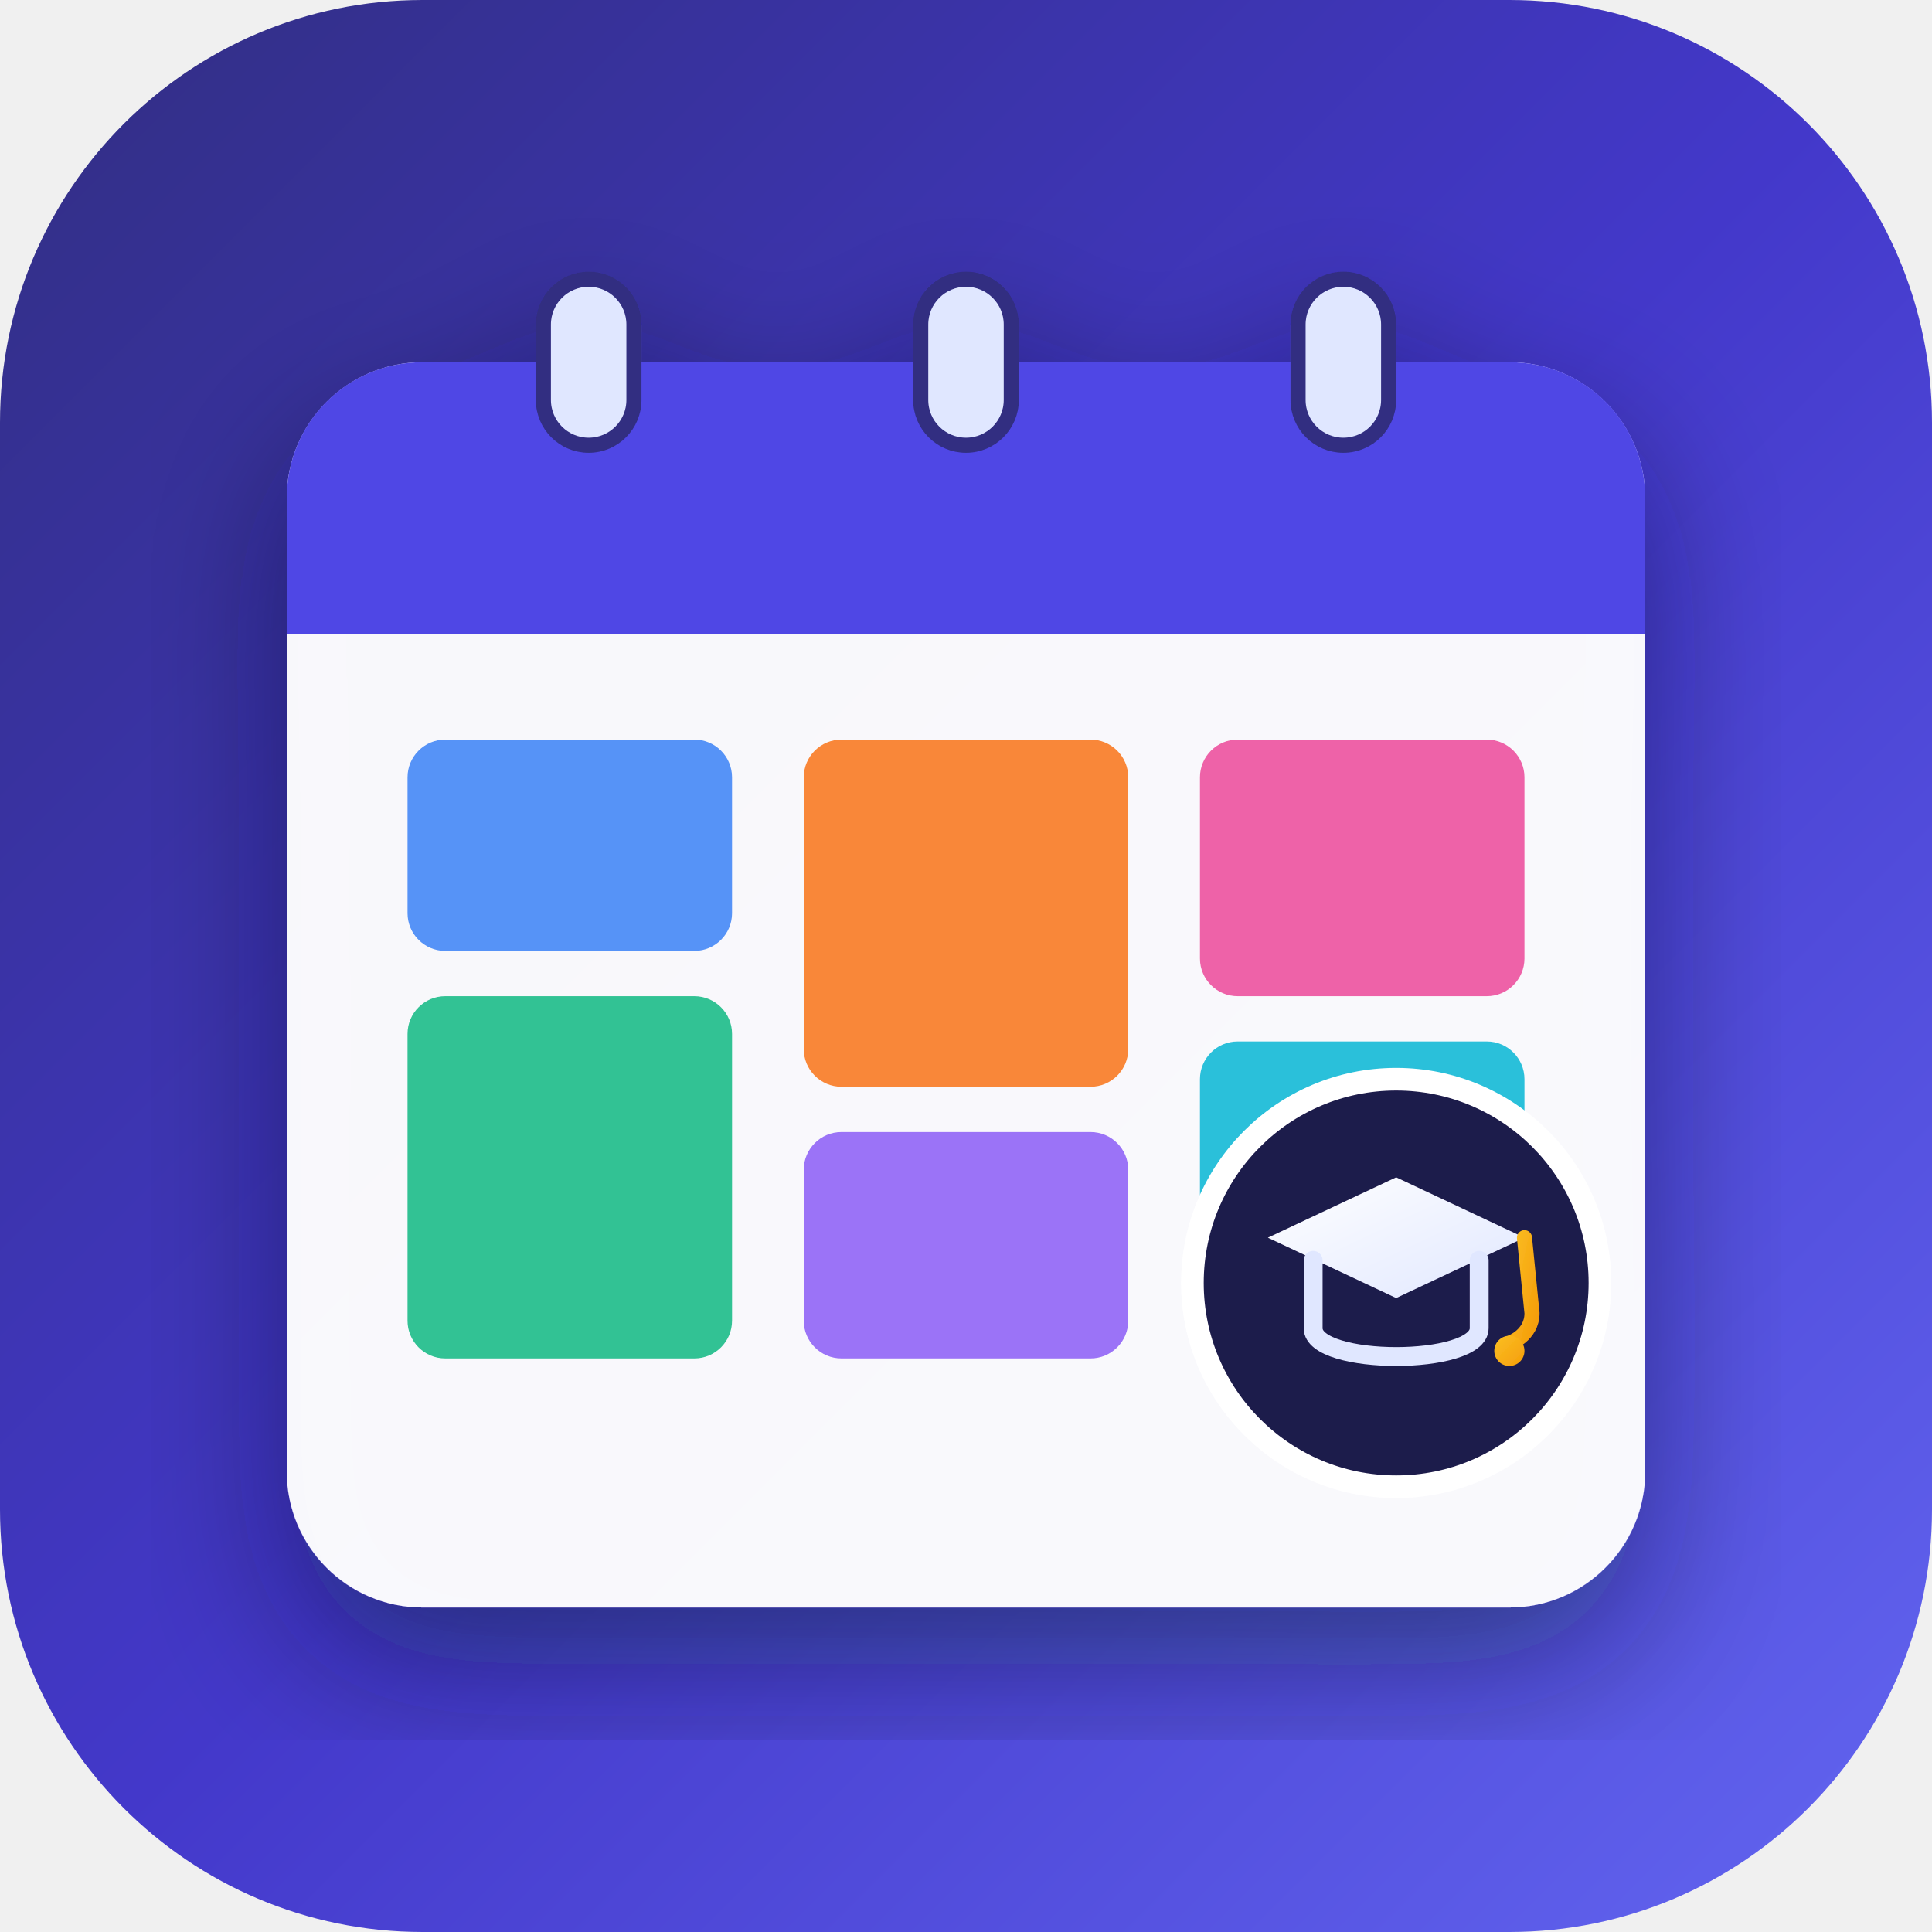
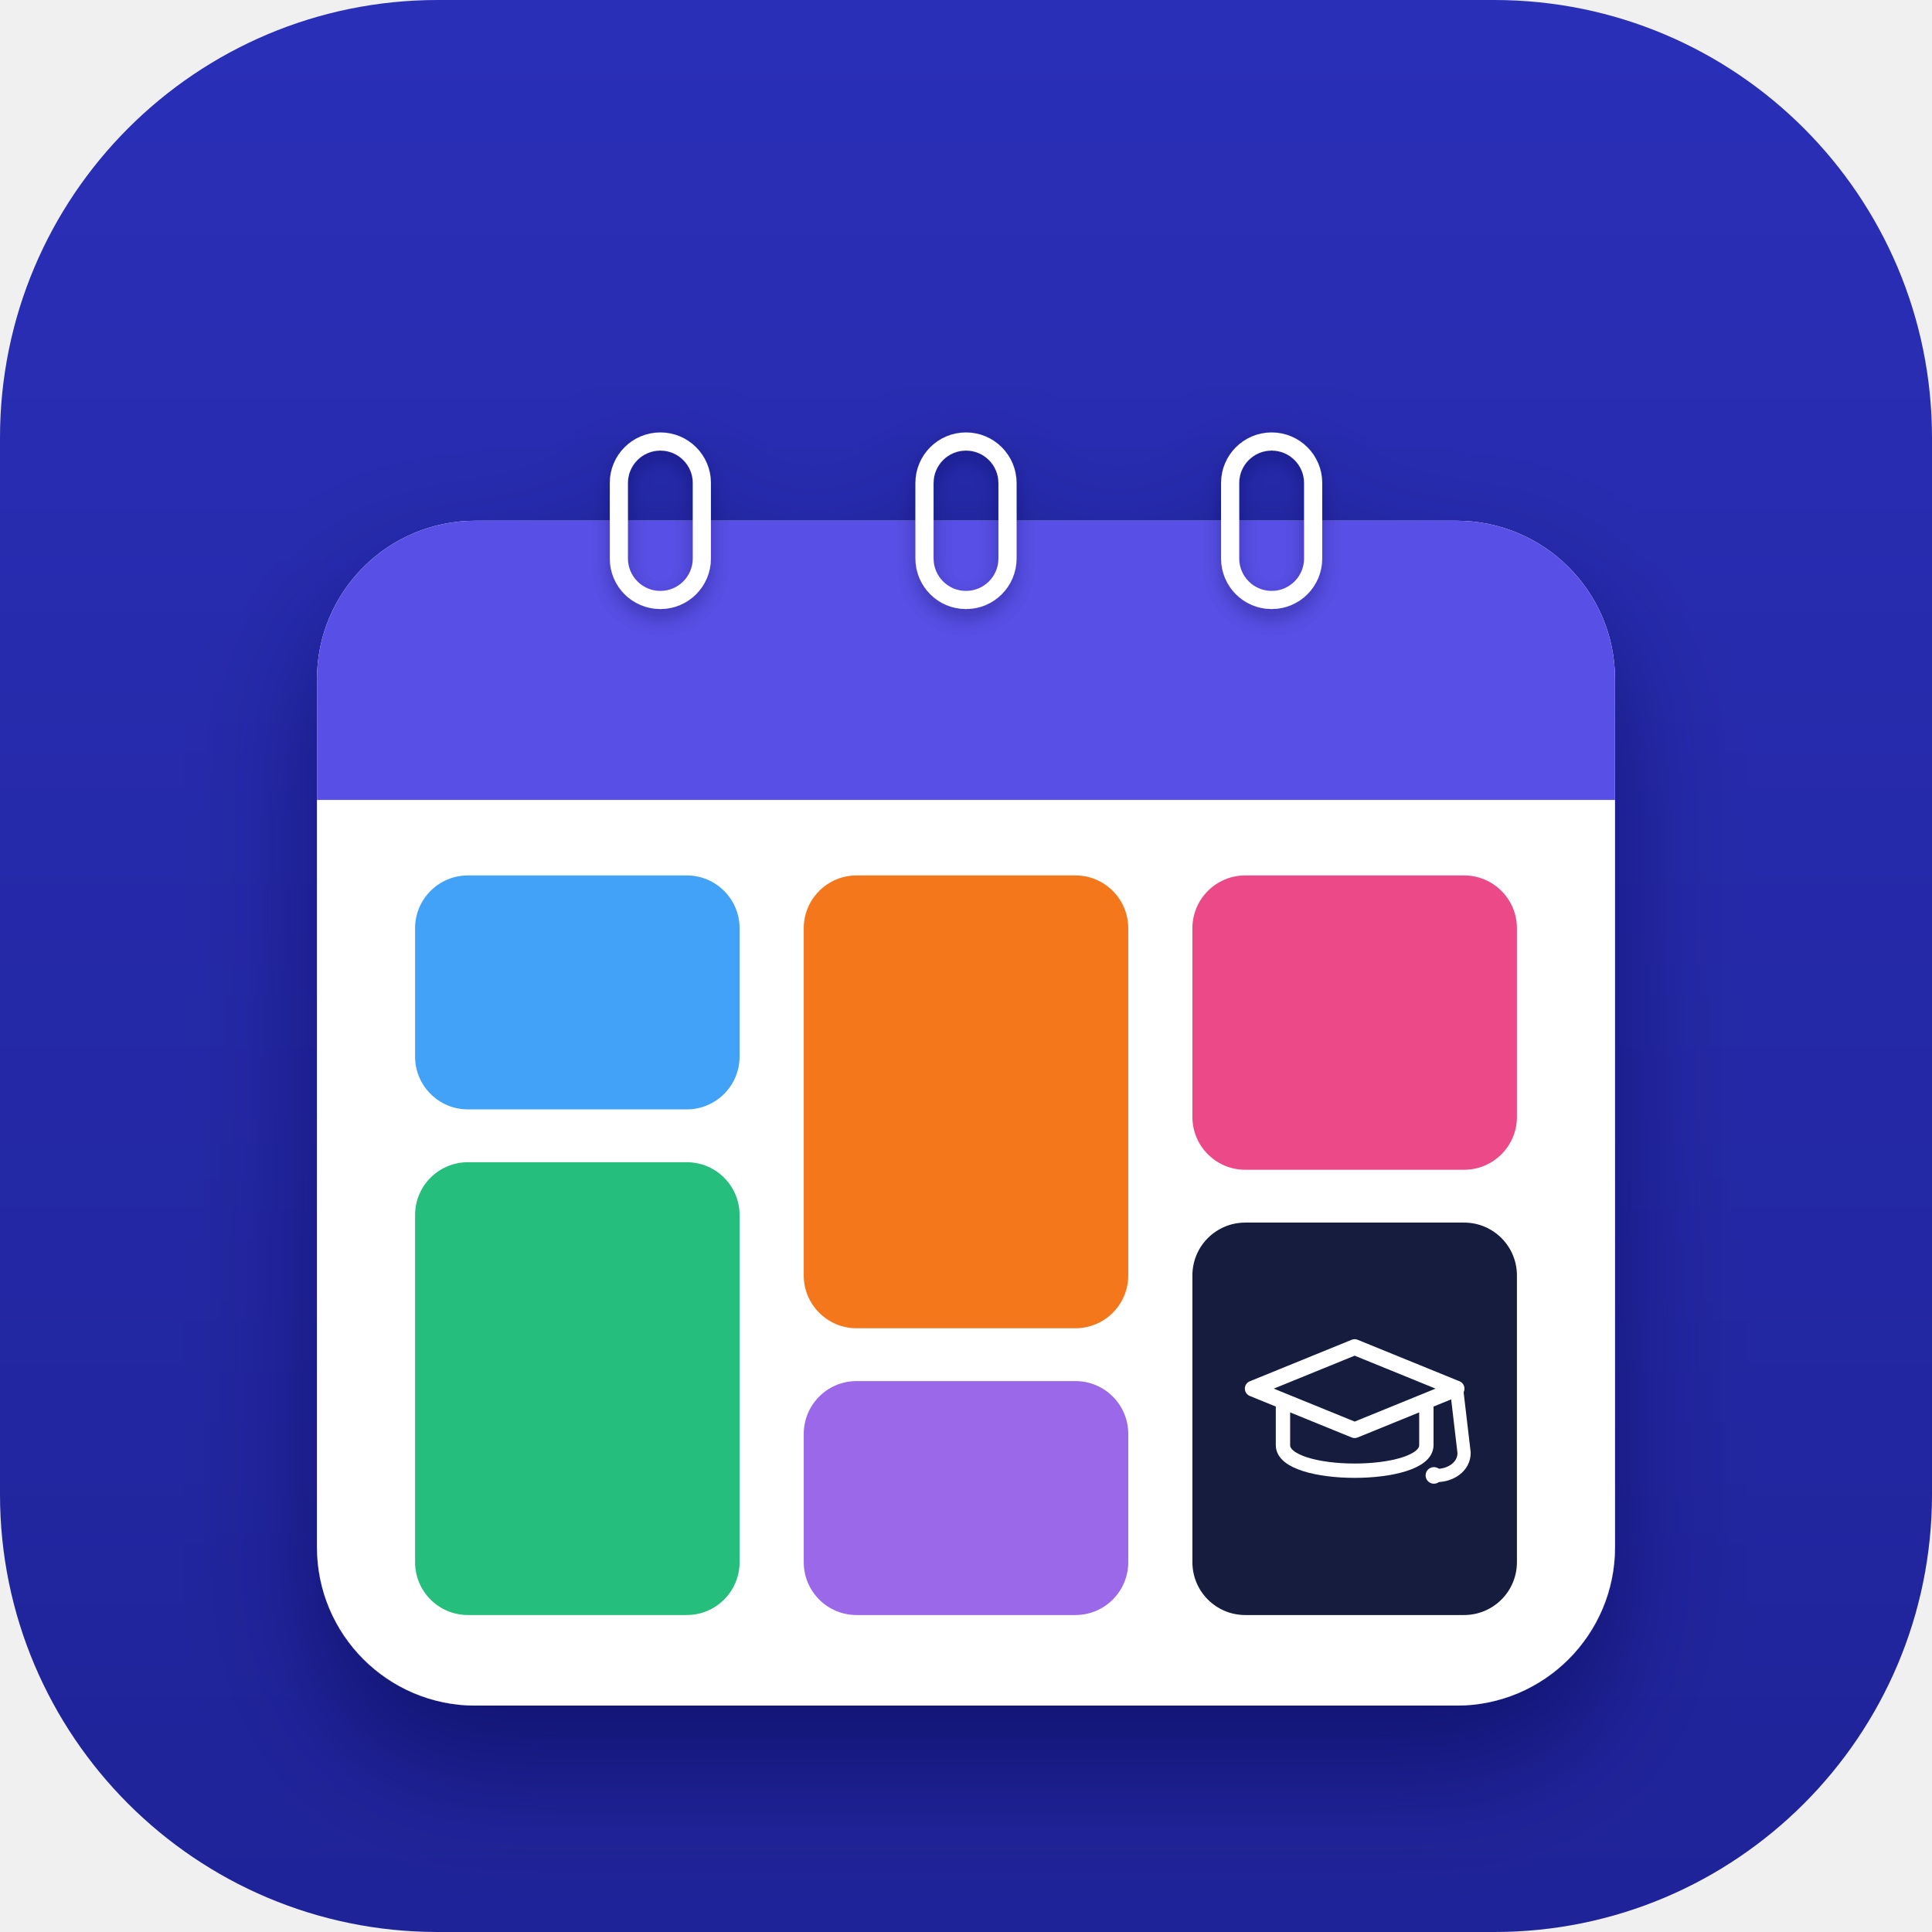
<svg xmlns="http://www.w3.org/2000/svg" viewBox="0 0 512 512" width="512" height="512">
  <defs>
-     <linearGradient id="bgGrad" x1="0%" y1="0%" x2="100%" y2="100%">
-       <stop offset="0%" stop-color="#312e81" />
-       <stop offset="50%" stop-color="#4338ca" />
-       <stop offset="100%" stop-color="#6366f1" />
+     <linearGradient id="bgGrad" x1="0%" y1="0%" x2="0%" y2="100%">
+       <stop offset="0%" stop-color="#2a2fb8" />
+       <stop offset="100%" stop-color="#1f2398" />
    </linearGradient>
-     <linearGradient id="capGrad" x1="0%" y1="0%" x2="100%" y2="100%">
-       <stop offset="0%" stop-color="#ffffff" />
-       <stop offset="100%" stop-color="#e0e7ff" />
-     </linearGradient>
-     <linearGradient id="goldGrad" x1="0%" y1="0%" x2="100%" y2="100%">
-       <stop offset="0%" stop-color="#fbbf24" />
-       <stop offset="100%" stop-color="#f59e0b" />
-     </linearGradient>
-     <filter id="shadow" x="-10%" y="-10%" width="120%" height="120%">
-       <feDropShadow dx="0" dy="16" stdDeviation="20" flood-color="#0f172a" flood-opacity="0.45" />
+     <filter id="cardShadow" x="-20%" y="-15%" width="140%" height="145%">
+       <feDropShadow dx="0" dy="16" stdDeviation="16" flood-color="#0c103e" flood-opacity="0.48" />
    </filter>
+     <filter id="loopShadow" x="-30%" y="-20%" width="160%" height="160%">
+       <feDropShadow dx="0" dy="2.5" stdDeviation="2.5" flood-color="#0c103e" flood-opacity="0.32" />
+     </filter>
+     <clipPath id="cardClip">
+       <rect x="84" y="138" width="344" height="314" rx="42" ry="42" />
+     </clipPath>
  </defs>
-   <rect width="512" height="512" rx="112" fill="url(#bgGrad)" />
-   <g filter="url(#shadow)">
-     <rect x="76" y="96" width="360" height="330" rx="36" fill="#ffffff" fill-opacity="0.96" />
-     <path d="M 76 132 C 76 112 92 96 112 96 L 400 96 C 420 96 436 112 436 132 L 436 168 L 76 168 Z" fill="#4f46e5" />
-     <rect x="144" y="74" width="24" height="44" rx="12" fill="#e0e7ff" stroke="#312e81" stroke-width="4" />
-     <rect x="244" y="74" width="24" height="44" rx="12" fill="#e0e7ff" stroke="#312e81" stroke-width="4" />
-     <rect x="344" y="74" width="24" height="44" rx="12" fill="#e0e7ff" stroke="#312e81" stroke-width="4" />
-     <rect x="108" y="196" width="86" height="56" rx="10" fill="#3b82f6" fill-opacity="0.85" />
-     <rect x="108" y="264" width="86" height="96" rx="10" fill="#10b981" fill-opacity="0.85" />
-     <rect x="213" y="196" width="86" height="92" rx="10" fill="#f97316" fill-opacity="0.85" />
-     <rect x="213" y="300" width="86" height="60" rx="10" fill="#8b5cf6" fill-opacity="0.85" />
-     <rect x="318" y="196" width="86" height="68" rx="10" fill="#ec4899" fill-opacity="0.85" />
-     <rect x="318" y="276" width="86" height="84" rx="10" fill="#06b6d4" fill-opacity="0.85" />
-     <g transform="translate(320, 290)">
-       <circle cx="50" cy="50" r="54" fill="#1e1b4b" stroke="#ffffff" stroke-width="6" />
-       <polygon points="50,22 84,38 50,54 16,38" fill="url(#capGrad)" />
-       <path d="M 28 44 L 28 62 C 28 72 72 72 72 62 L 72 44" fill="none" stroke="#e0e7ff" stroke-width="5" stroke-linecap="round" />
-       <path d="M 84 38 L 86 58 C 86 64 80 66 80 66" fill="none" stroke="url(#goldGrad)" stroke-width="4" stroke-linecap="round" />
-       <circle cx="80" cy="68" r="4" fill="url(#goldGrad)" />
+   <rect width="512" height="512" rx="116" ry="116" fill="url(#bgGrad)" />
+   <g filter="url(#cardShadow)">
+     <g clip-path="url(#cardClip)">
+       <rect x="84" y="138" width="344" height="314" fill="#ffffff" />
+       <rect x="84" y="138" width="344" height="74" fill="#584fe6" />
+     </g>
+     <g filter="url(#loopShadow)">
+       <rect x="164" y="117" width="22" height="42" rx="11" ry="11" fill="none" stroke="#ffffff" stroke-width="4.8" stroke-linecap="round" />
+       <rect x="245" y="117" width="22" height="42" rx="11" ry="11" fill="none" stroke="#ffffff" stroke-width="4.8" stroke-linecap="round" />
+       <rect x="326" y="117" width="22" height="42" rx="11" ry="11" fill="none" stroke="#ffffff" stroke-width="4.8" stroke-linecap="round" />
+     </g>
+     <rect x="110" y="232" width="86" height="62" rx="14" ry="14" fill="#42a2f8" />
+     <rect x="110" y="308" width="86" height="120" rx="14" ry="14" fill="#27be7c" />
+     <rect x="213" y="232" width="86" height="120" rx="14" ry="14" fill="#f5771e" />
+     <rect x="213" y="366" width="86" height="62" rx="14" ry="14" fill="#9b67ea" />
+     <rect x="316" y="232" width="86" height="78" rx="14" ry="14" fill="#eb4987" />
+     <rect x="316" y="324" width="86" height="104" rx="14" ry="14" fill="#151b3d" />
+     <g stroke="#ffffff" stroke-linecap="round" stroke-linejoin="round" fill="none">
+       <polygon points="359,357 386,368 359,379 332,368" stroke-width="4.2" />
+       <path d="M 340,373 L 340,383 C 340,392 378,392 378,383 L 378,373" stroke-width="3.8" />
+       <path d="M 386,368 L 388,385 C 388,389 384,391 381,391" stroke-width="3.5" />
+       <circle cx="380" cy="391" r="2.2" fill="#ffffff" stroke="none" />
    </g>
  </g>
</svg>
